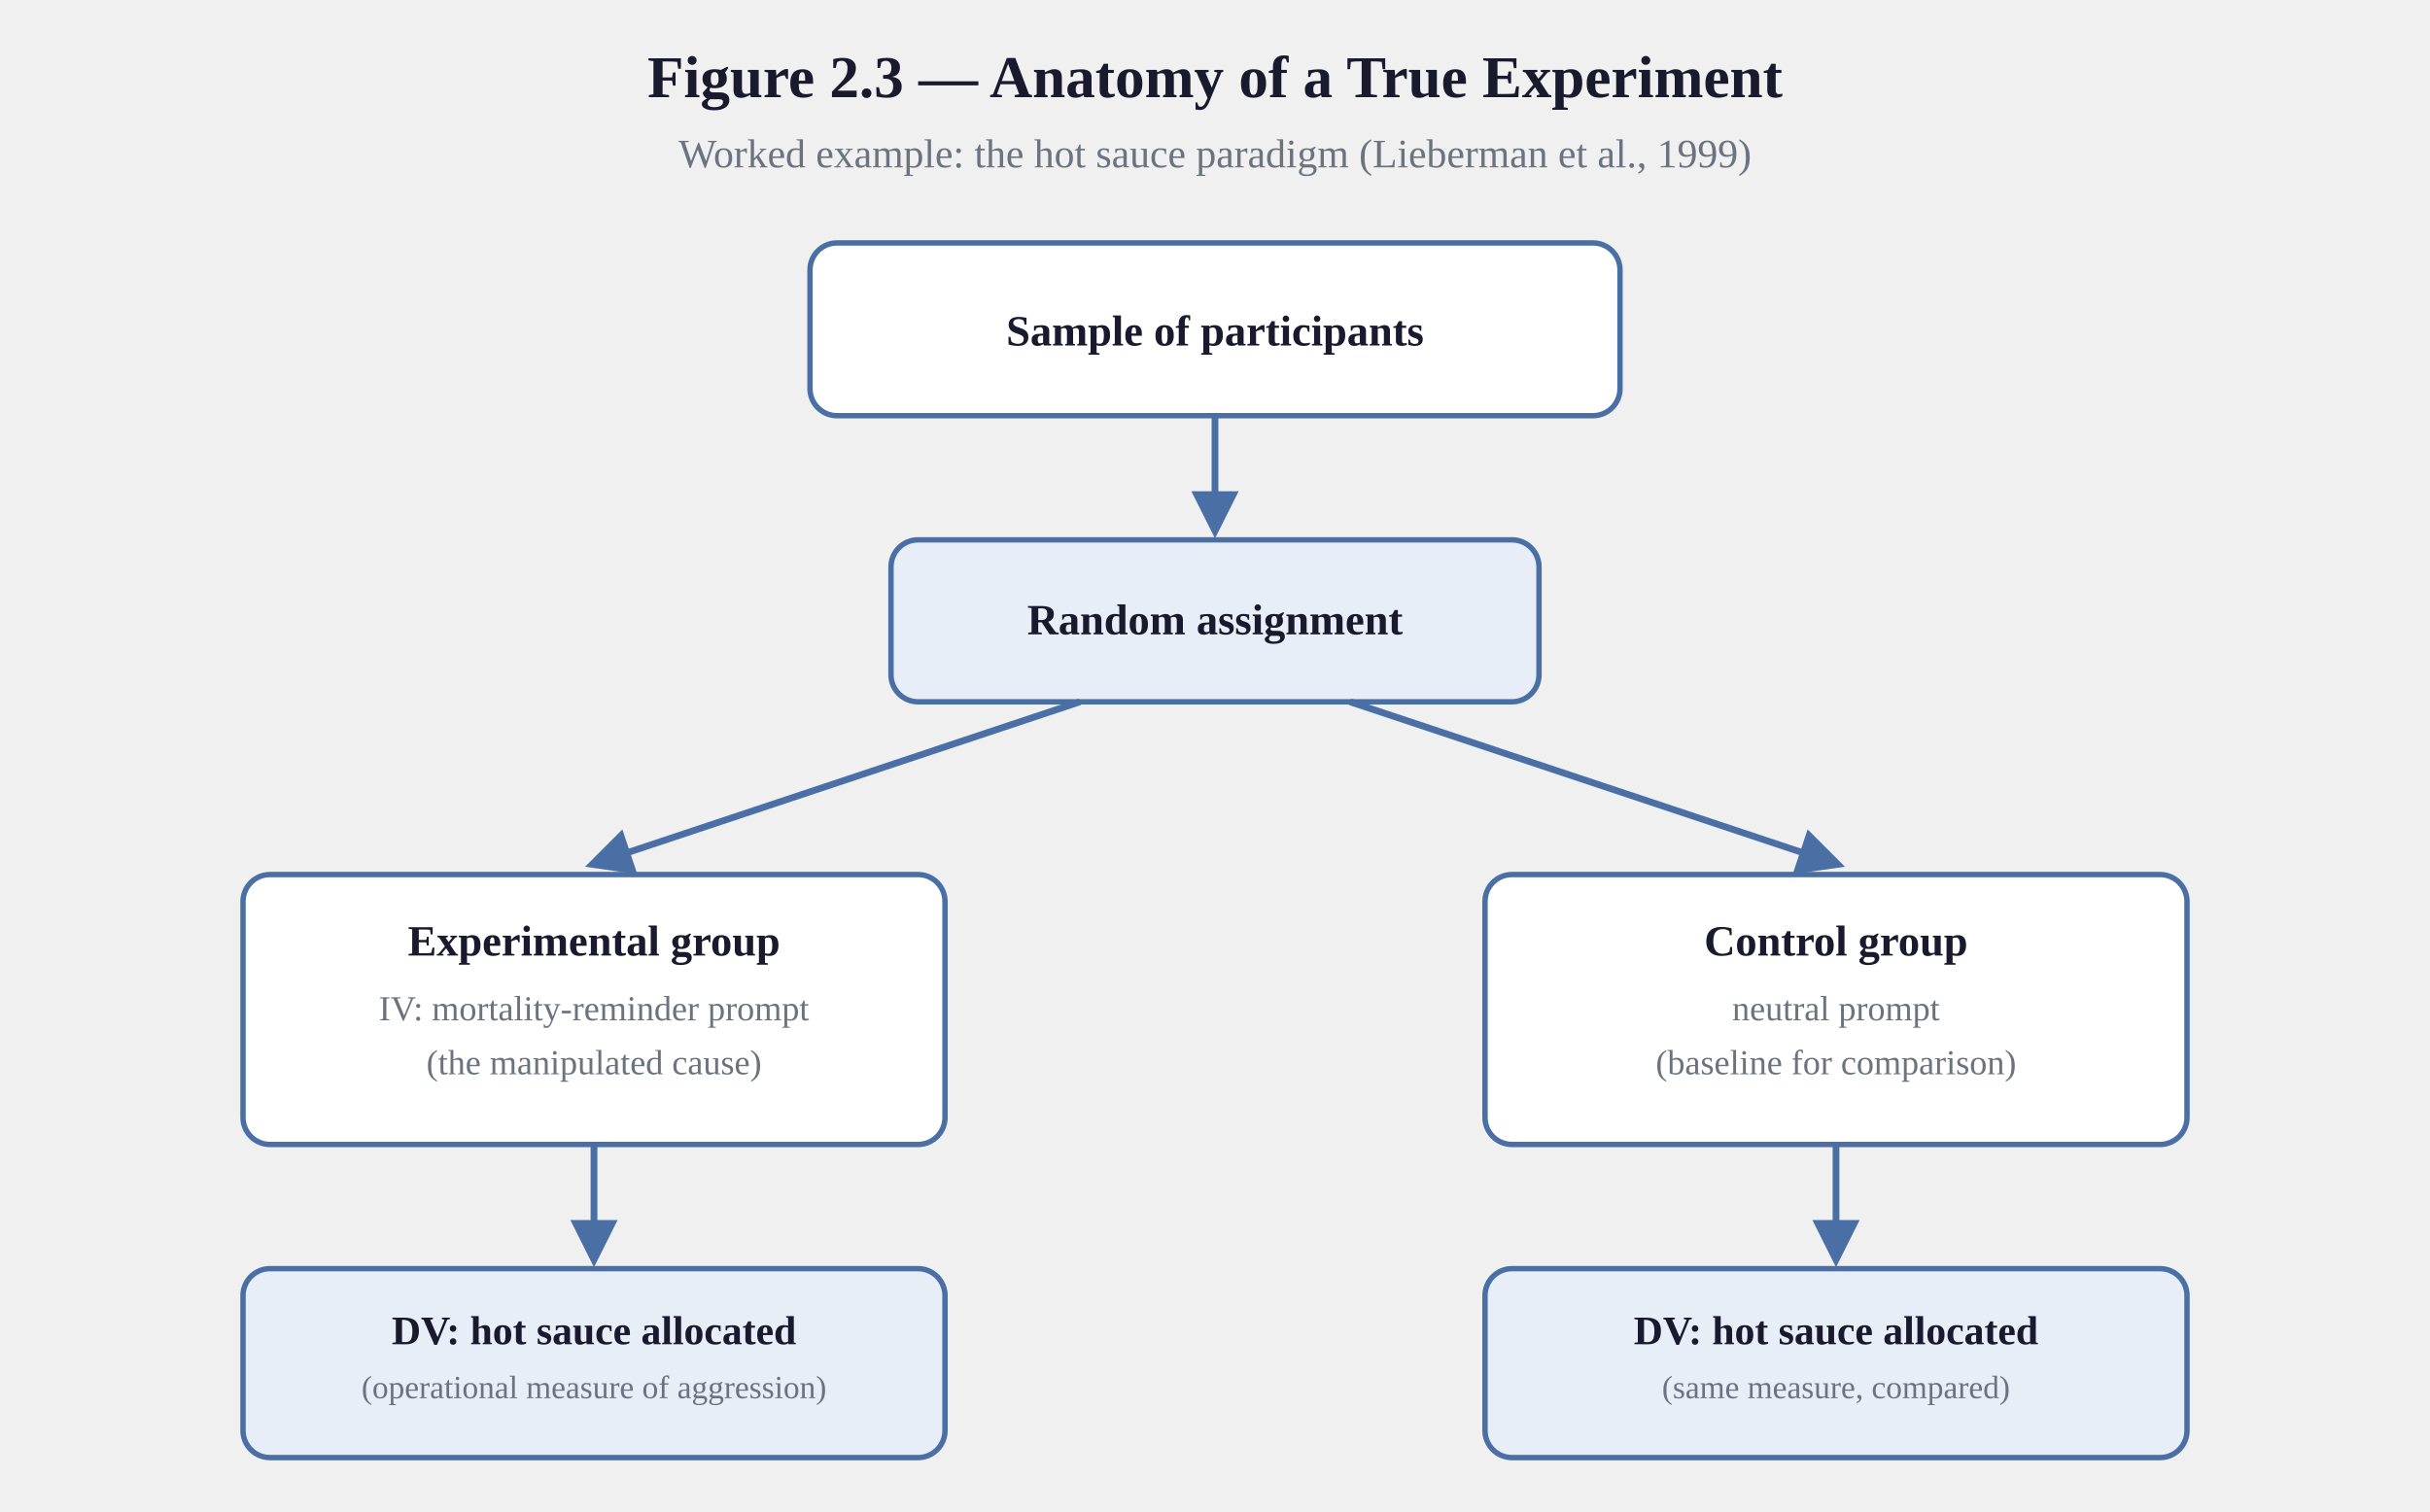
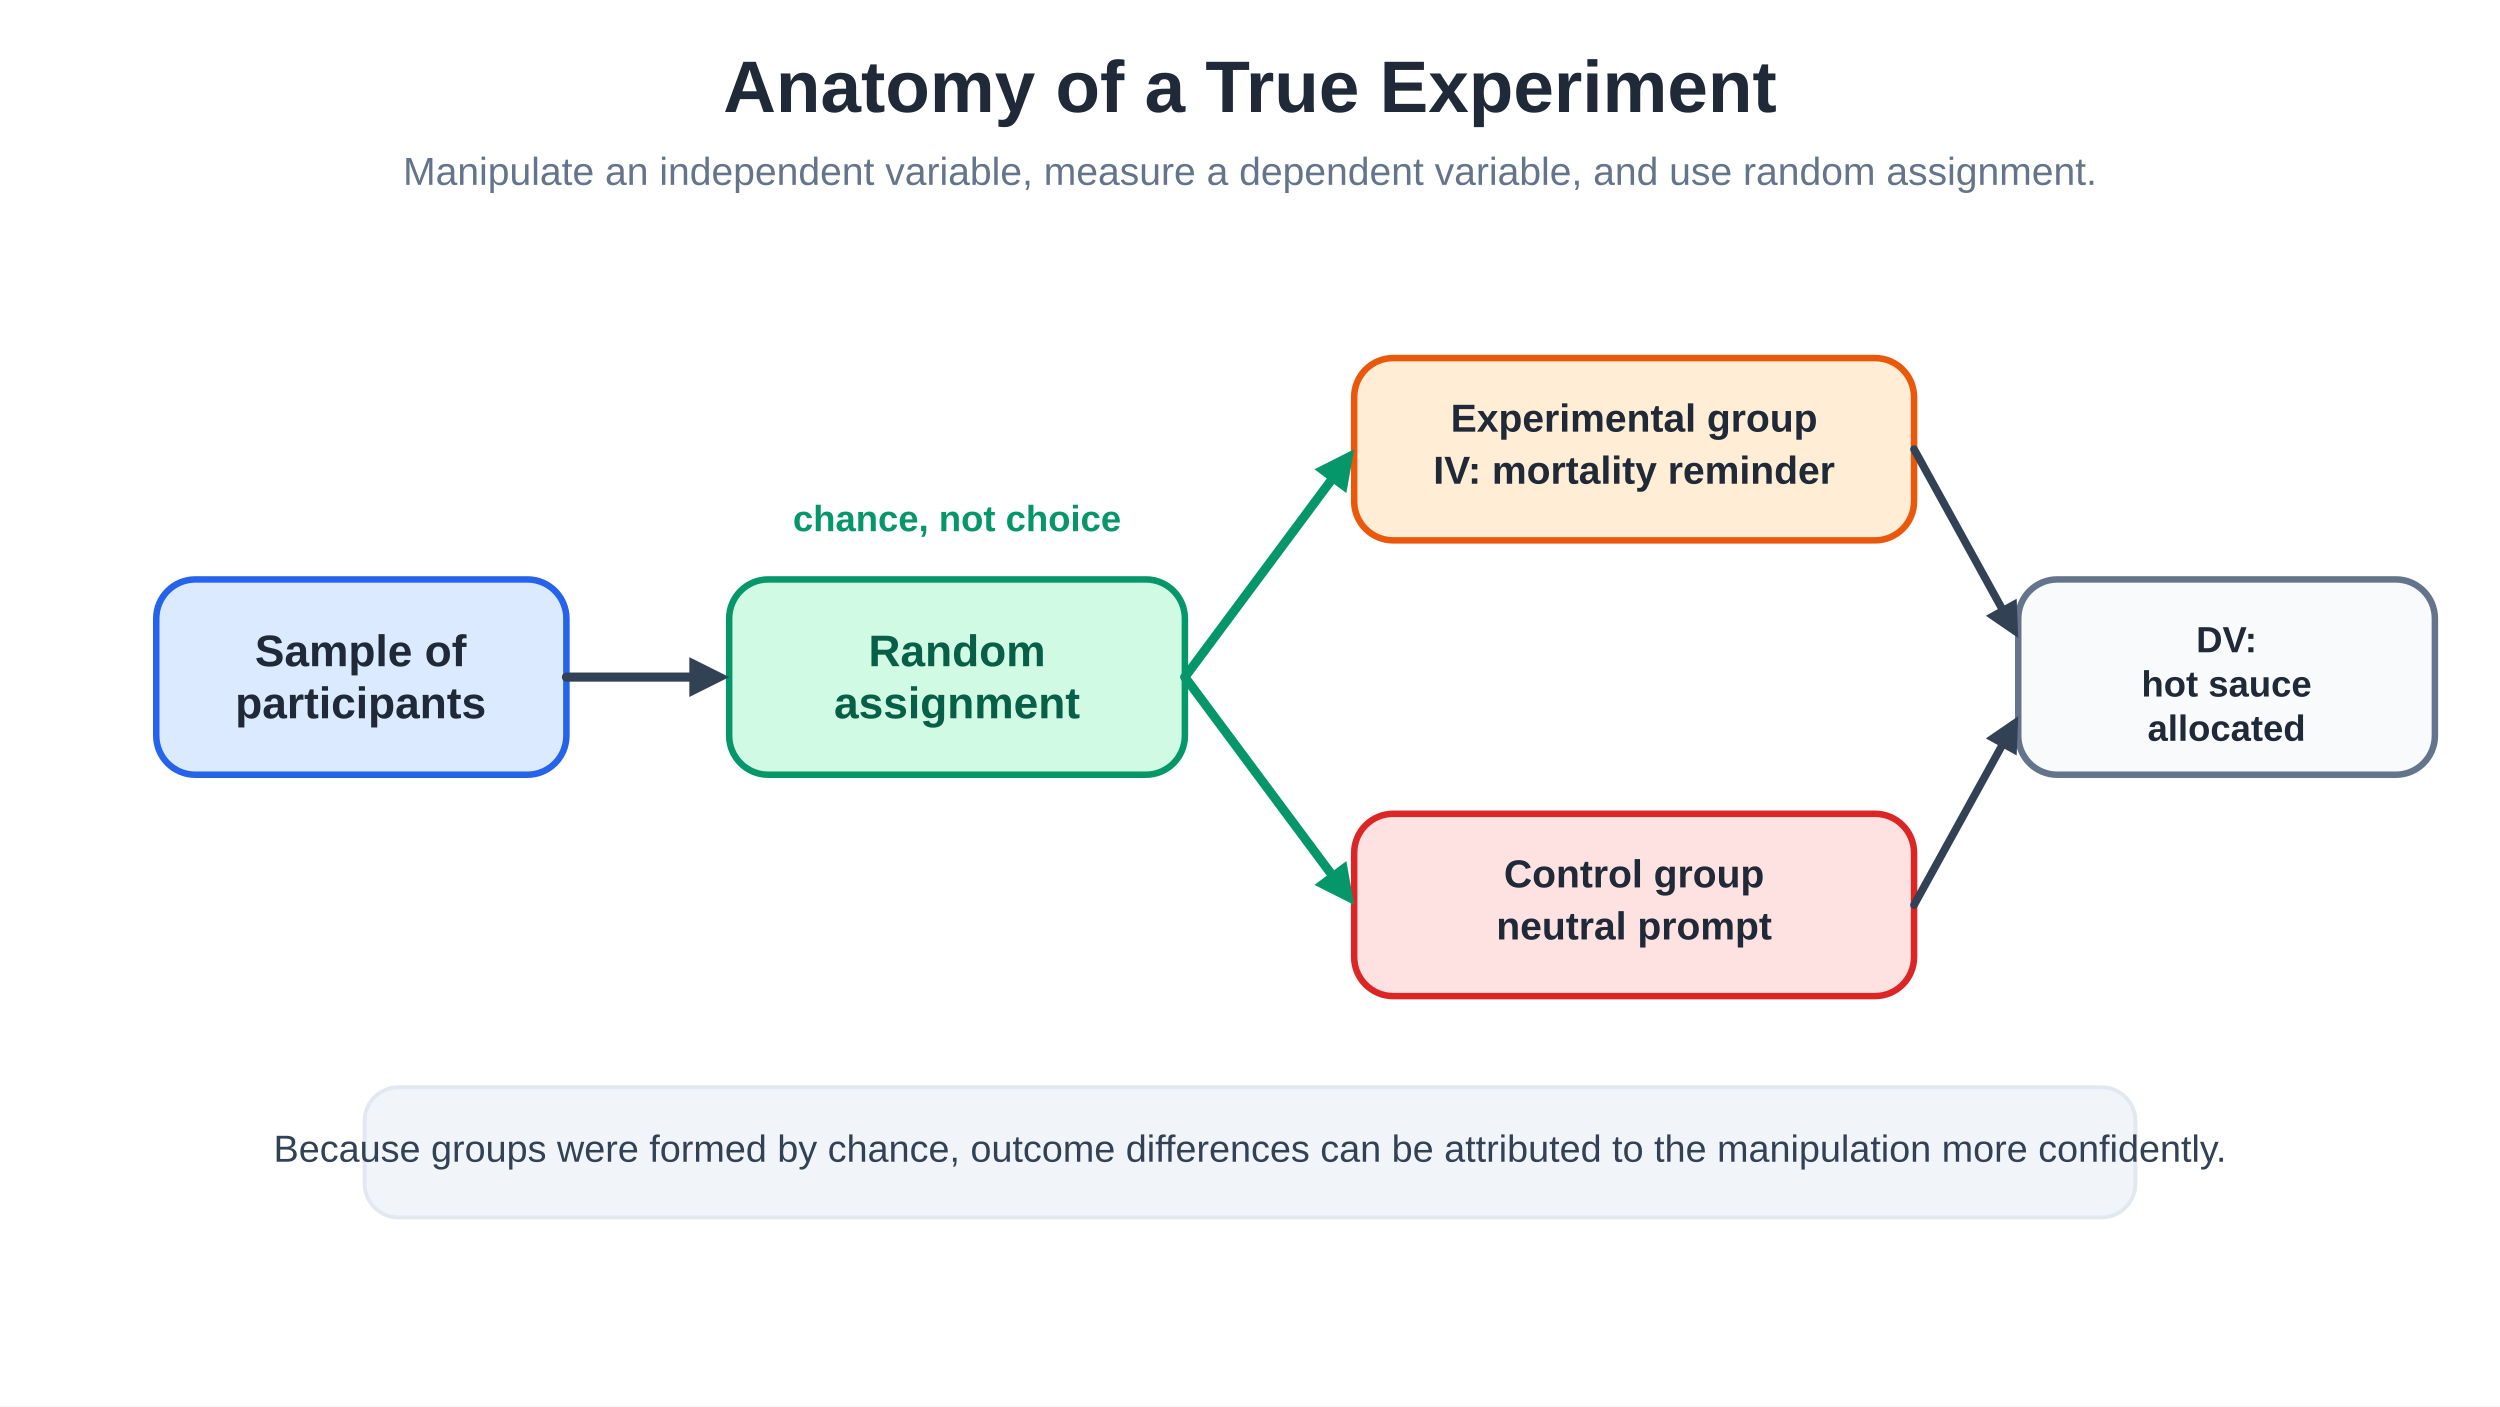
- <svg xmlns="http://www.w3.org/2000/svg" viewBox="0 0 900 560" font-family="Georgia, 'Times New Roman', serif">
-   <defs>
-     <marker id="arrow3" viewBox="0 0 10 10" refX="8" refY="5" markerWidth="7" markerHeight="7" orient="auto-start-reverse">
-       <path d="M0,0 L10,5 L0,10 z" fill="#4a6fa5" />
-     </marker>
-   </defs>
-   <text x="450" y="36" text-anchor="middle" font-size="22" font-weight="bold" fill="#1a1a2e">Figure 2.3 — Anatomy of a True Experiment</text>
-   <text x="450" y="62" text-anchor="middle" font-size="15" fill="#6b7280">Worked example: the hot sauce paradigm (Lieberman et al., 1999)</text>
-   <rect x="300" y="90" width="300" height="64" rx="10" fill="#ffffff" stroke="#4a6fa5" stroke-width="2" />
-   <text x="450" y="128" text-anchor="middle" font-size="16" font-weight="bold" fill="#1a1a2e">Sample of participants</text>
-   <line x1="450" y1="154" x2="450" y2="196" stroke="#4a6fa5" stroke-width="2.5" marker-end="url(#arrow3)" />
-   <rect x="330" y="200" width="240" height="60" rx="10" fill="#e8eef7" stroke="#4a6fa5" stroke-width="2" />
-   <text x="450" y="235" text-anchor="middle" font-size="16" font-weight="bold" fill="#1a1a2e">Random assignment</text>
-   <line x1="400" y1="260" x2="220" y2="320" stroke="#4a6fa5" stroke-width="2.5" marker-end="url(#arrow3)" />
-   <line x1="500" y1="260" x2="680" y2="320" stroke="#4a6fa5" stroke-width="2.5" marker-end="url(#arrow3)" />
-   <rect x="90" y="324" width="260" height="100" rx="10" fill="#ffffff" stroke="#4a6fa5" stroke-width="2" />
-   <text x="220" y="354" text-anchor="middle" font-size="16" font-weight="bold" fill="#1a1a2e">Experimental group</text>
-   <text x="220" y="378" text-anchor="middle" font-size="13" fill="#6b7280">IV: mortality-reminder prompt</text>
-   <text x="220" y="398" text-anchor="middle" font-size="13" fill="#6b7280">(the manipulated cause)</text>
-   <rect x="550" y="324" width="260" height="100" rx="10" fill="#ffffff" stroke="#4a6fa5" stroke-width="2" />
-   <text x="680" y="354" text-anchor="middle" font-size="16" font-weight="bold" fill="#1a1a2e">Control group</text>
-   <text x="680" y="378" text-anchor="middle" font-size="13" fill="#6b7280">neutral prompt</text>
-   <text x="680" y="398" text-anchor="middle" font-size="13" fill="#6b7280">(baseline for comparison)</text>
-   <line x1="220" y1="424" x2="220" y2="466" stroke="#4a6fa5" stroke-width="2.5" marker-end="url(#arrow3)" />
-   <line x1="680" y1="424" x2="680" y2="466" stroke="#4a6fa5" stroke-width="2.5" marker-end="url(#arrow3)" />
-   <rect x="90" y="470" width="260" height="70" rx="10" fill="#e8eef7" stroke="#4a6fa5" stroke-width="2" />
-   <text x="220" y="498" text-anchor="middle" font-size="15" font-weight="bold" fill="#1a1a2e">DV: hot sauce allocated</text>
-   <text x="220" y="518" text-anchor="middle" font-size="12" fill="#6b7280">(operational measure of aggression)</text>
-   <rect x="550" y="470" width="260" height="70" rx="10" fill="#e8eef7" stroke="#4a6fa5" stroke-width="2" />
-   <text x="680" y="498" text-anchor="middle" font-size="15" font-weight="bold" fill="#1a1a2e">DV: hot sauce allocated</text>
-   <text x="680" y="518" text-anchor="middle" font-size="12" fill="#6b7280">(same measure, compared)</text>
+ <svg xmlns="http://www.w3.org/2000/svg" width="1920" height="1080" viewBox="0 0 1920 1080" role="img">
+   <rect width="1920" height="1080" fill="white" />
+   <text x="960" y="86" font-family="Arial, Helvetica, sans-serif" font-size="56" font-weight="700" fill="#1F2937" text-anchor="middle">Anatomy of a True Experiment</text>
+   <text x="960" y="142" font-family="Arial, Helvetica, sans-serif" font-size="30" fill="#64748B" text-anchor="middle">Manipulate an independent variable, measure a dependent variable, and use random assignment.</text>
+   <rect x="120" y="445" width="315" height="150" rx="30" fill="#DBEAFE" stroke="#2563EB" stroke-width="5" />
+   <text x="277" y="502" font-family="Arial, Helvetica, sans-serif" font-size="34" font-weight="700" fill="#1F2937" text-anchor="middle" dominant-baseline="middle">Sample of</text>
+   <text x="277" y="542" font-family="Arial, Helvetica, sans-serif" font-size="34" font-weight="700" fill="#1F2937" text-anchor="middle" dominant-baseline="middle">participants</text>
+   <rect x="560" y="445" width="350" height="150" rx="30" fill="#D1FAE5" stroke="#059669" stroke-width="5" />
+   <text x="735" y="502" font-family="Arial, Helvetica, sans-serif" font-size="34" font-weight="700" fill="#065F46" text-anchor="middle" dominant-baseline="middle">Random</text>
+   <text x="735" y="542" font-family="Arial, Helvetica, sans-serif" font-size="34" font-weight="700" fill="#065F46" text-anchor="middle" dominant-baseline="middle">assignment</text>
+   <line x1="435" y1="520" x2="538.0" y2="520.0" stroke="#334155" stroke-width="7" stroke-linecap="round" />
+   <polygon points="560.0,520.0 529.4,535.3 529.4,504.7" fill="#334155" />
+   <rect x="1040" y="275" width="430" height="140" rx="30" fill="#FFEDD5" stroke="#EA580C" stroke-width="5" />
+   <text x="1255" y="323" font-family="Arial, Helvetica, sans-serif" font-size="30" font-weight="700" fill="#1F2937" text-anchor="middle" dominant-baseline="middle">Experimental group</text>
+   <text x="1255" y="363" font-family="Arial, Helvetica, sans-serif" font-size="30" font-weight="700" fill="#1F2937" text-anchor="middle" dominant-baseline="middle">IV: mortality reminder</text>
+   <rect x="1040" y="625" width="430" height="140" rx="30" fill="#FEE2E2" stroke="#DC2626" stroke-width="5" />
+   <text x="1255" y="673" font-family="Arial, Helvetica, sans-serif" font-size="30" font-weight="700" fill="#1F2937" text-anchor="middle" dominant-baseline="middle">Control group</text>
+   <text x="1255" y="713" font-family="Arial, Helvetica, sans-serif" font-size="30" font-weight="700" fill="#1F2937" text-anchor="middle" dominant-baseline="middle">neutral prompt</text>
+   <line x1="910" y1="520" x2="1026.9" y2="362.7" stroke="#059669" stroke-width="7" stroke-linecap="round" />
+   <polygon points="1040.0,345.0 1034.0,378.7 1009.5,360.4" fill="#059669" />
+   <line x1="910" y1="520" x2="1026.9" y2="677.3" stroke="#059669" stroke-width="7" stroke-linecap="round" />
+   <polygon points="1040.0,695.0 1009.5,679.6 1034.0,661.3" fill="#059669" />
+   <rect x="1550" y="445" width="320" height="150" rx="30" fill="#F8FAFC" stroke="#64748B" stroke-width="5" />
+   <text x="1710" y="493" font-family="Arial, Helvetica, sans-serif" font-size="28" font-weight="700" fill="#1F2937" text-anchor="middle" dominant-baseline="middle">DV:</text>
+   <text x="1710" y="527" font-family="Arial, Helvetica, sans-serif" font-size="28" font-weight="700" fill="#1F2937" text-anchor="middle" dominant-baseline="middle">hot sauce</text>
+   <text x="1710" y="561" font-family="Arial, Helvetica, sans-serif" font-size="28" font-weight="700" fill="#1F2937" text-anchor="middle" dominant-baseline="middle">allocated</text>
+   <line x1="1470" y1="345" x2="1540.6" y2="473.0" stroke="#334155" stroke-width="6" stroke-linecap="round" />
+   <polygon points="1550.0,490.0 1525.1,472.9 1548.8,459.8" fill="#334155" />
+   <line x1="1470" y1="695" x2="1540.6" y2="567.0" stroke="#334155" stroke-width="6" stroke-linecap="round" />
+   <polygon points="1550.0,550.0 1548.8,580.2 1525.1,567.1" fill="#334155" />
+   <text x="735" y="400" font-family="Arial, Helvetica, sans-serif" font-size="28" font-weight="700" fill="#059669" text-anchor="middle" dominant-baseline="middle">chance, not choice</text>
+   <rect x="280" y="835" width="1360" height="100" rx="26" fill="#F1F5F9" stroke="#E2E8F0" stroke-width="3" />
+   <text x="960" y="884" font-family="Arial, Helvetica, sans-serif" font-size="29" font-weight="400" fill="#334155" text-anchor="middle" dominant-baseline="middle">Because groups were formed by chance, outcome differences can be attributed to the manipulation more confidently.</text>
</svg>
